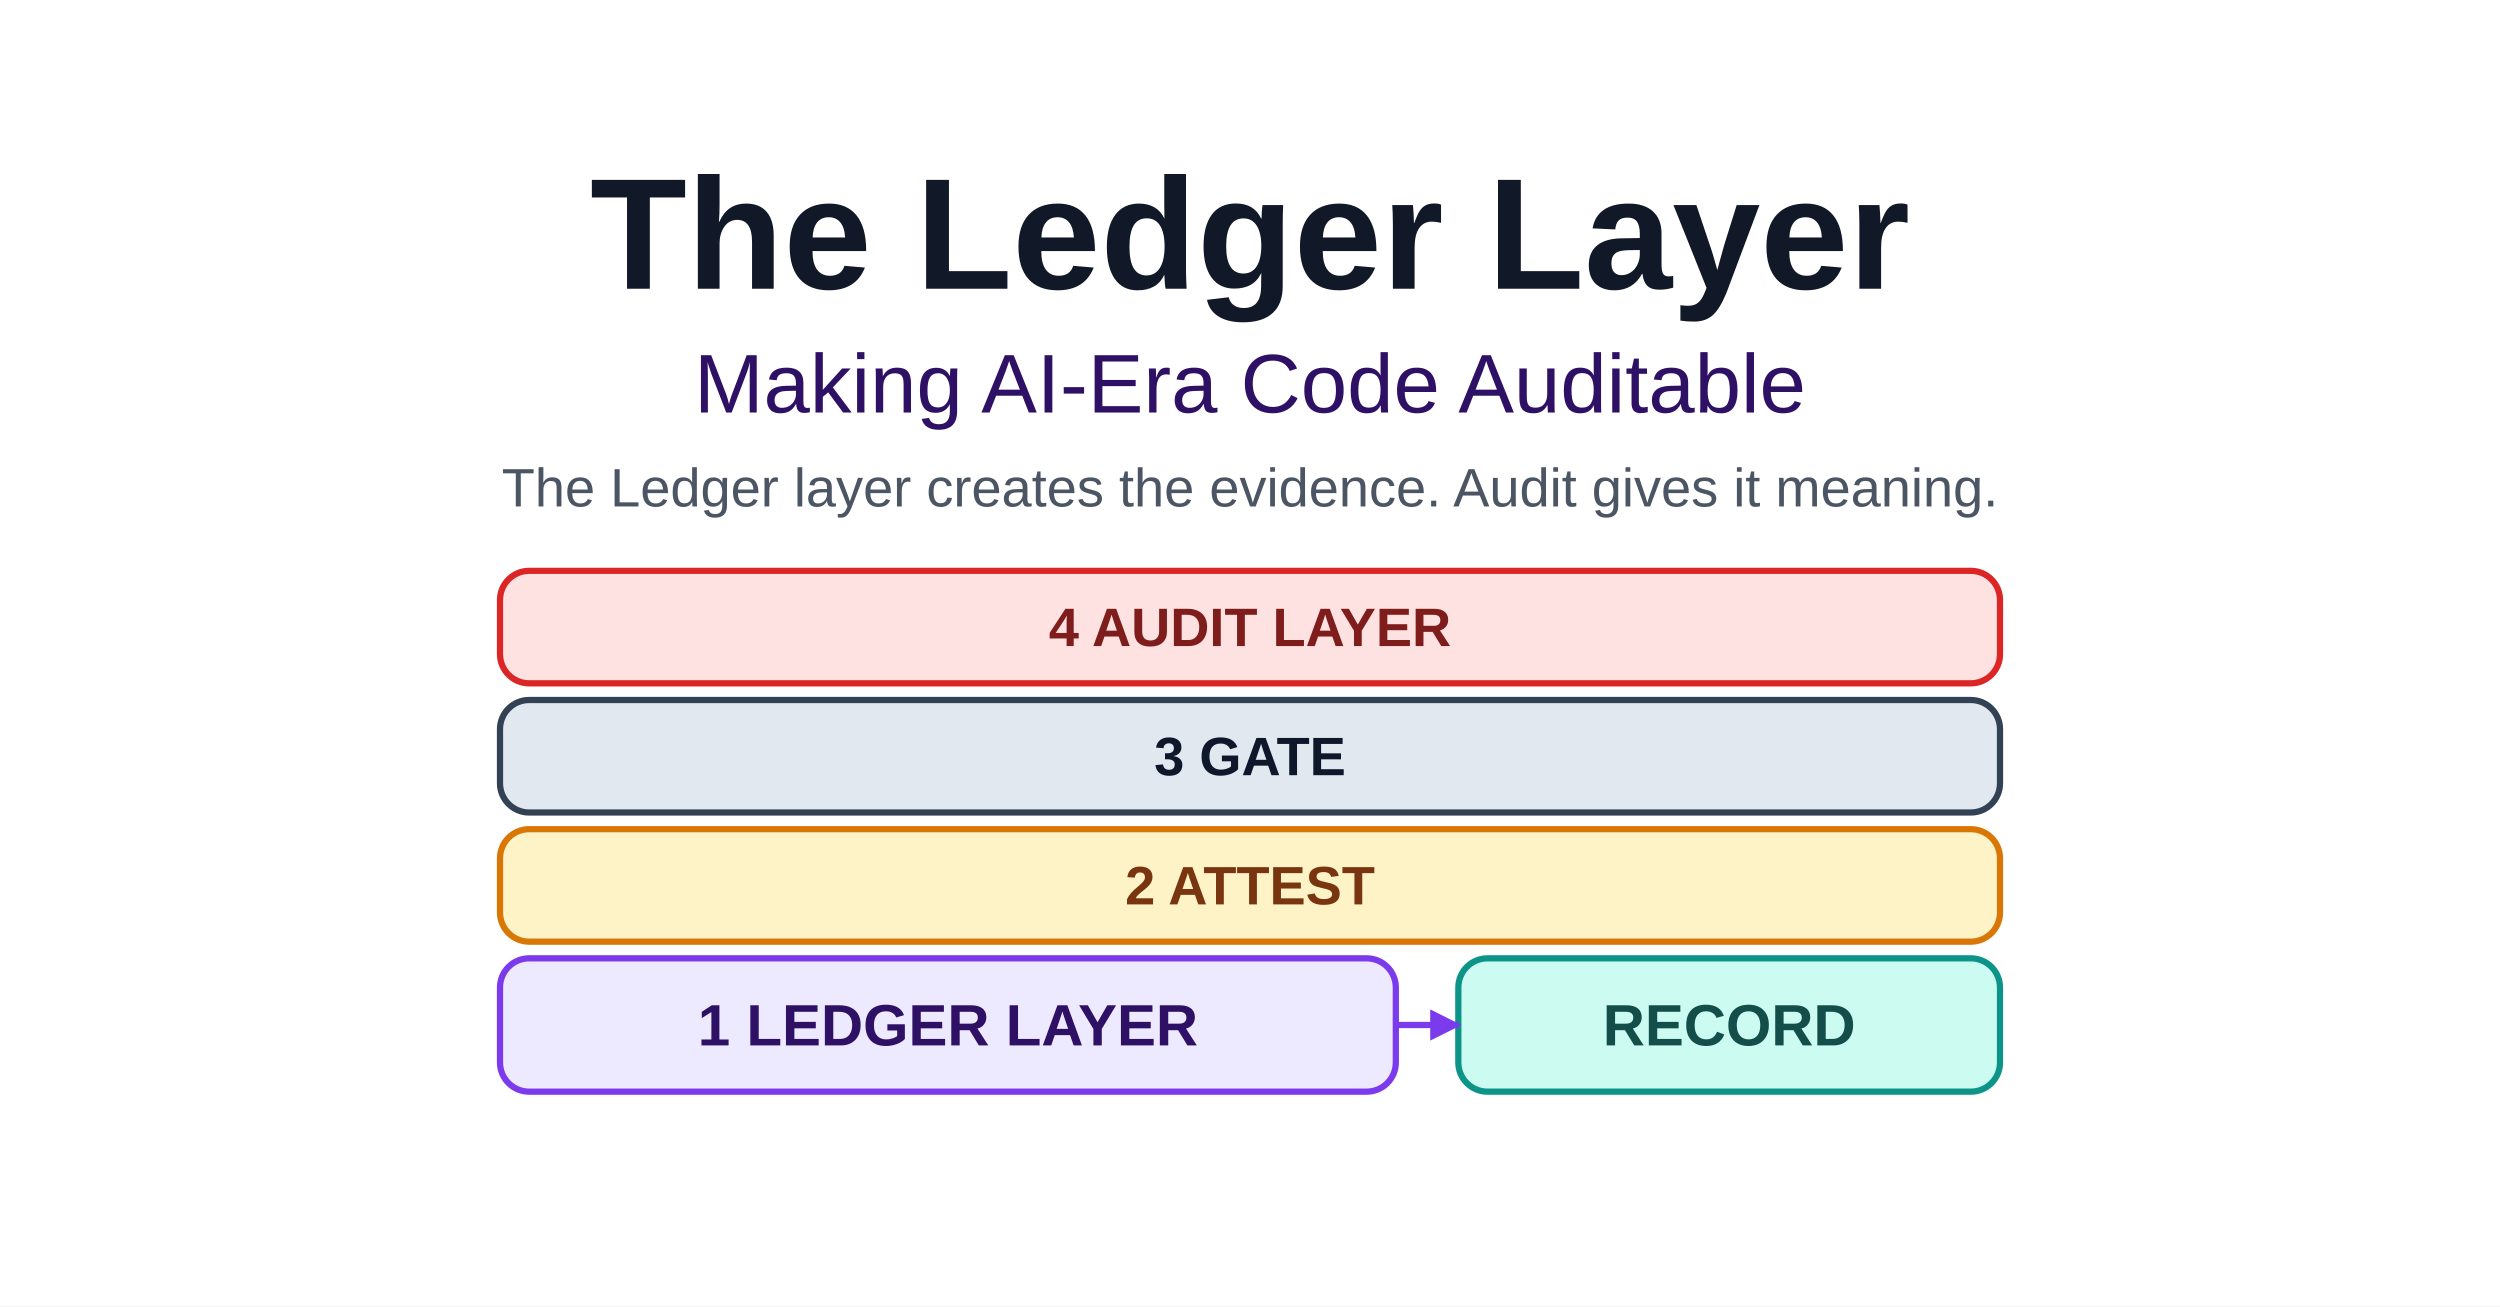
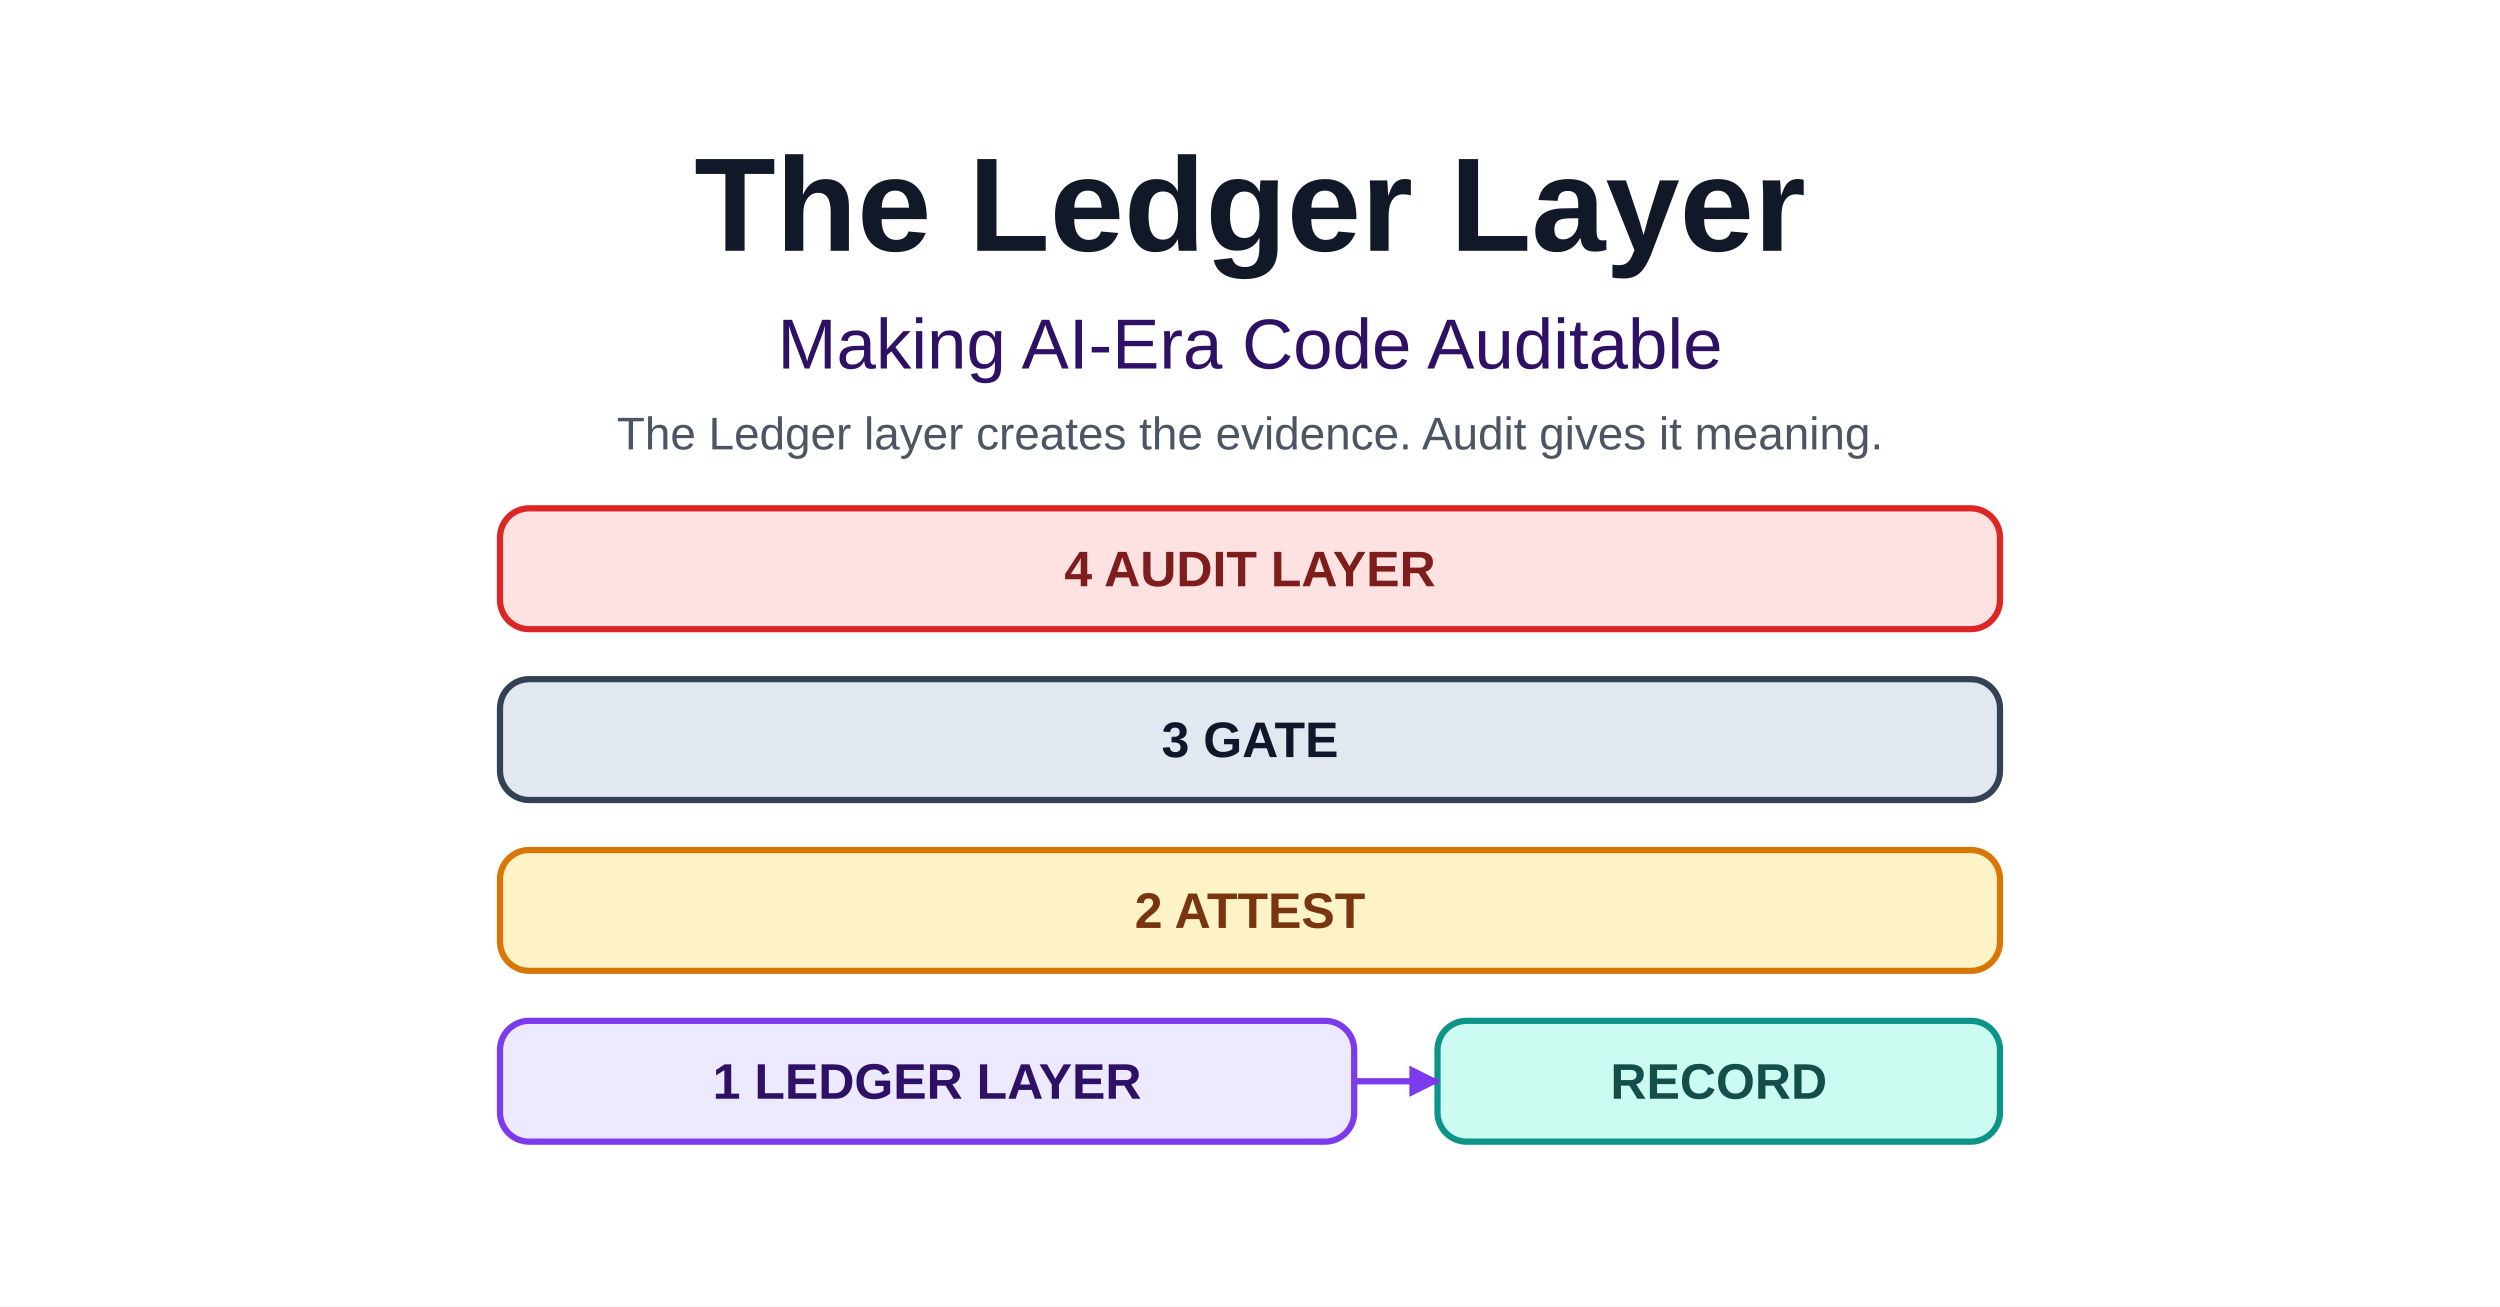
<svg xmlns="http://www.w3.org/2000/svg" width="1200" height="627" viewBox="0 0 1200 627" font-family="Segoe UI, Arial, Helvetica, sans-serif">
  <defs>
    <marker id="m7C3AED" viewBox="0 0 10 10" refX="9" refY="5" markerWidth="5" markerHeight="5" orient="auto-start-reverse">
      <path d="M0,0 L10,5 L0,10 z" fill="#7C3AED" />
    </marker>
  </defs>
  <rect width="1200" height="627" fill="#FFFFFF" />
-   <text x="600.0" y="138.6" text-anchor="middle" font-size="76" font-weight="700" fill="#111827">The Ledger Layer</text>
-   <text x="600.0" y="198.0" text-anchor="middle" font-size="40" font-weight="400" fill="#2E1065">Making AI-Era Code Auditable</text>
-   <text x="600.0" y="243.1" text-anchor="middle" font-size="26" font-weight="400" fill="#4B5563">The Ledger layer creates the evidence. Audit gives it meaning.</text>
-   <rect x="240" y="274" width="720" height="54" rx="14" fill="#FEE2E2" fill-opacity="1" stroke="#DC2626" stroke-width="3" />
-   <text x="600.0" y="310.1" text-anchor="middle" font-size="26" font-weight="700" fill="#7F1D1D">4  AUDIT LAYER</text>
-   <rect x="240" y="336" width="720" height="54" rx="14" fill="#E2E8F0" fill-opacity="1" stroke="#334155" stroke-width="3" />
-   <text x="600.0" y="372.1" text-anchor="middle" font-size="26" font-weight="700" fill="#0F172A">3  GATE</text>
-   <rect x="240" y="398" width="720" height="54" rx="14" fill="#FEF3C7" fill-opacity="1" stroke="#D97706" stroke-width="3" />
-   <text x="600.0" y="434.1" text-anchor="middle" font-size="26" font-weight="700" fill="#78350F">2  ATTEST</text>
-   <rect x="240" y="460" width="430" height="64" rx="14" fill="#EDE9FE" fill-opacity="1" stroke="#7C3AED" stroke-width="3" />
-   <text x="455.0" y="501.8" text-anchor="middle" font-size="28" font-weight="700" fill="#2E1065">1  LEDGER LAYER</text>
-   <rect x="700" y="460" width="260" height="64" rx="14" fill="#CCFBF1" fill-opacity="1" stroke="#0D9488" stroke-width="3" />
-   <text x="830.0" y="501.8" text-anchor="middle" font-size="28" font-weight="700" fill="#134E4A">RECORD</text>
-   <polyline points="670,492 700,492" fill="none" stroke="#7C3AED" stroke-width="3" stroke-linejoin="round" marker-end="url(#m7C3AED)" />
+   <text x="600.0" y="120.4" text-anchor="middle" font-size="64" font-weight="700" fill="#111827">The Ledger Layer</text>
+   <text x="600.0" y="176.9" text-anchor="middle" font-size="34" font-weight="400" fill="#2E1065">Making AI-Era Code Auditable</text>
+   <text x="600.0" y="215.7" text-anchor="middle" font-size="22" font-weight="400" fill="#4B5563">The Ledger layer creates the evidence. Audit gives it meaning.</text>
+   <rect x="240" y="244" width="720" height="58" rx="14" fill="#FEE2E2" fill-opacity="1" stroke="#DC2626" stroke-width="3" />
+   <text x="600.0" y="281.4" text-anchor="middle" font-size="24" font-weight="700" fill="#7F1D1D">4  AUDIT LAYER</text>
+   <rect x="240" y="326" width="720" height="58" rx="14" fill="#E2E8F0" fill-opacity="1" stroke="#334155" stroke-width="3" />
+   <text x="600.0" y="363.4" text-anchor="middle" font-size="24" font-weight="700" fill="#0F172A">3  GATE</text>
+   <rect x="240" y="408" width="720" height="58" rx="14" fill="#FEF3C7" fill-opacity="1" stroke="#D97706" stroke-width="3" />
+   <text x="600.0" y="445.4" text-anchor="middle" font-size="24" font-weight="700" fill="#78350F">2  ATTEST</text>
+   <rect x="240" y="490" width="410" height="58" rx="14" fill="#EDE9FE" fill-opacity="1" stroke="#7C3AED" stroke-width="3" />
+   <text x="445.0" y="527.4" text-anchor="middle" font-size="24" font-weight="700" fill="#2E1065">1  LEDGER LAYER</text>
+   <rect x="690" y="490" width="270" height="58" rx="14" fill="#CCFBF1" fill-opacity="1" stroke="#0D9488" stroke-width="3" />
+   <text x="825.0" y="527.4" text-anchor="middle" font-size="24" font-weight="700" fill="#134E4A">RECORD</text>
+   <polyline points="650,519 690,519" fill="none" stroke="#7C3AED" stroke-width="3" stroke-linejoin="round" marker-end="url(#m7C3AED)" />
</svg>
